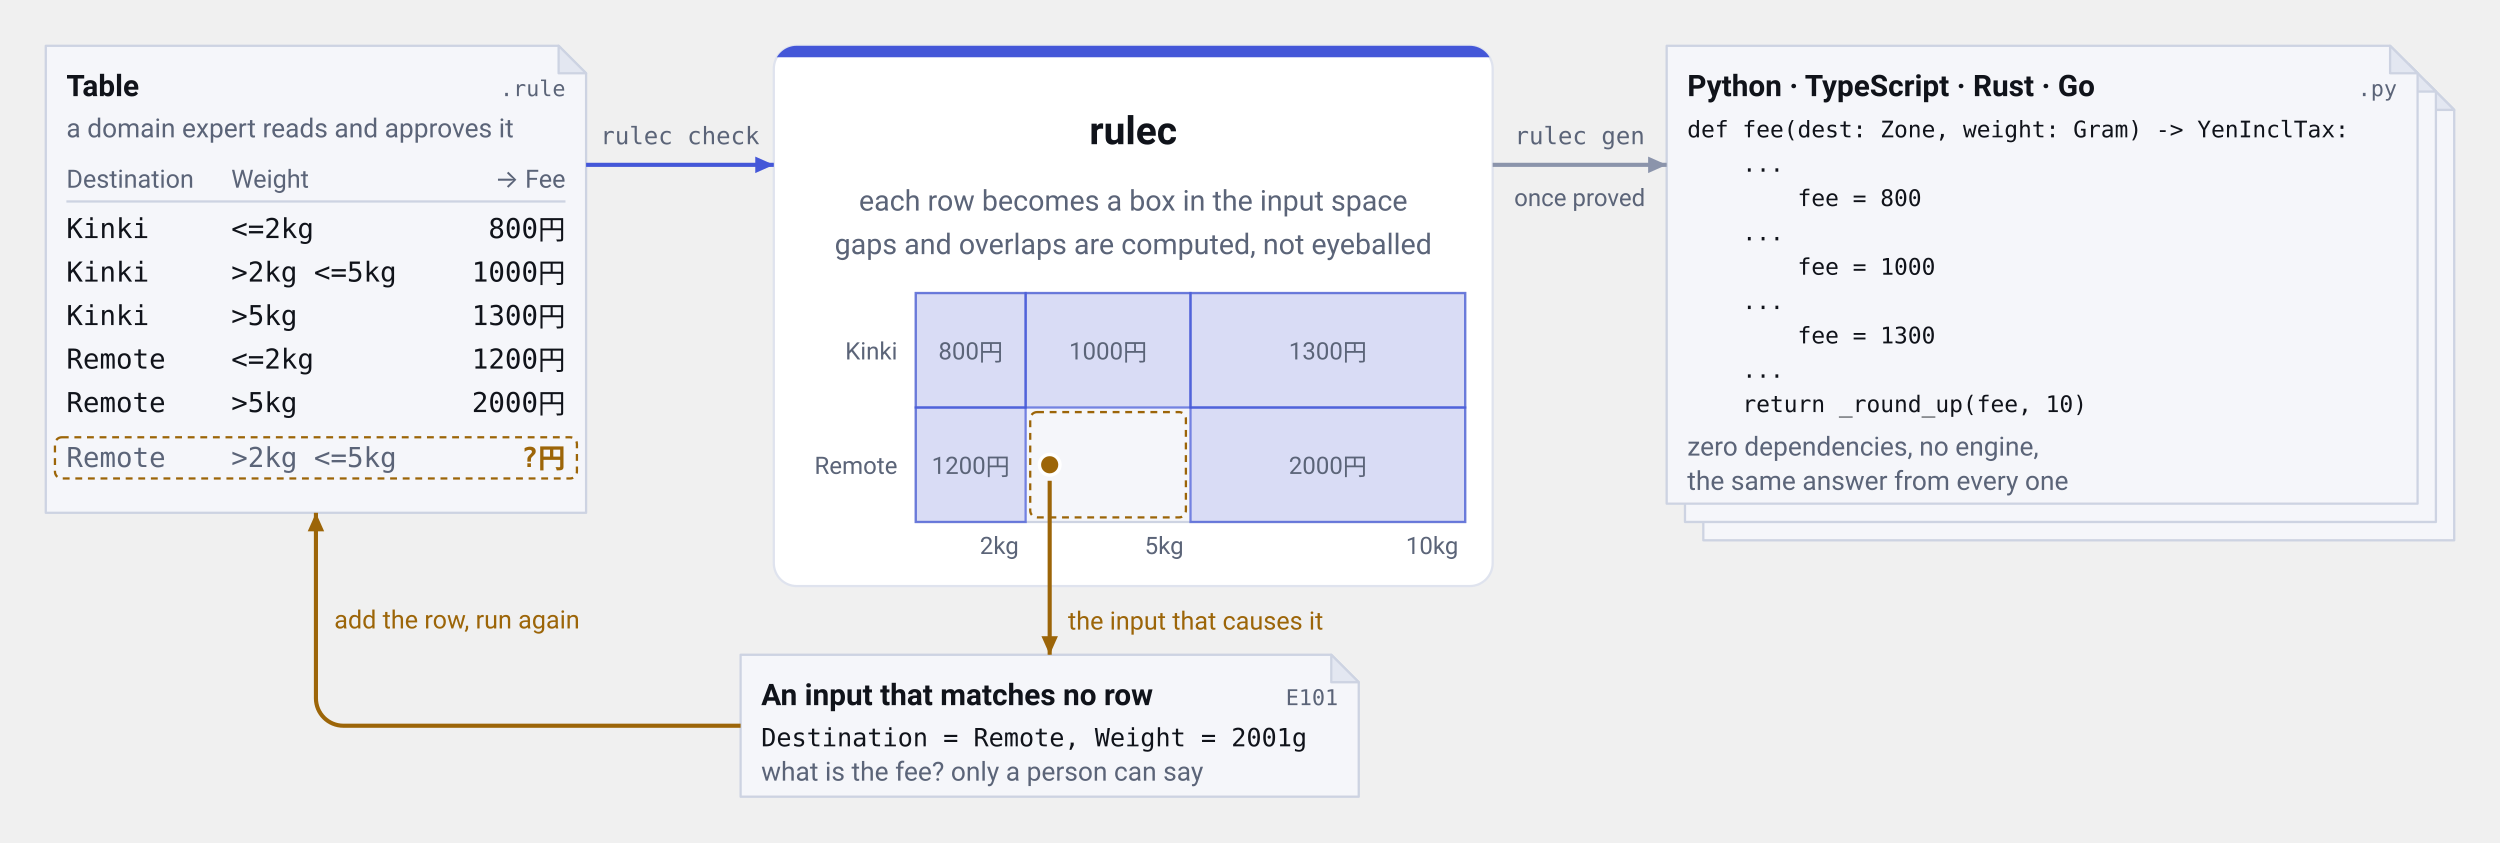
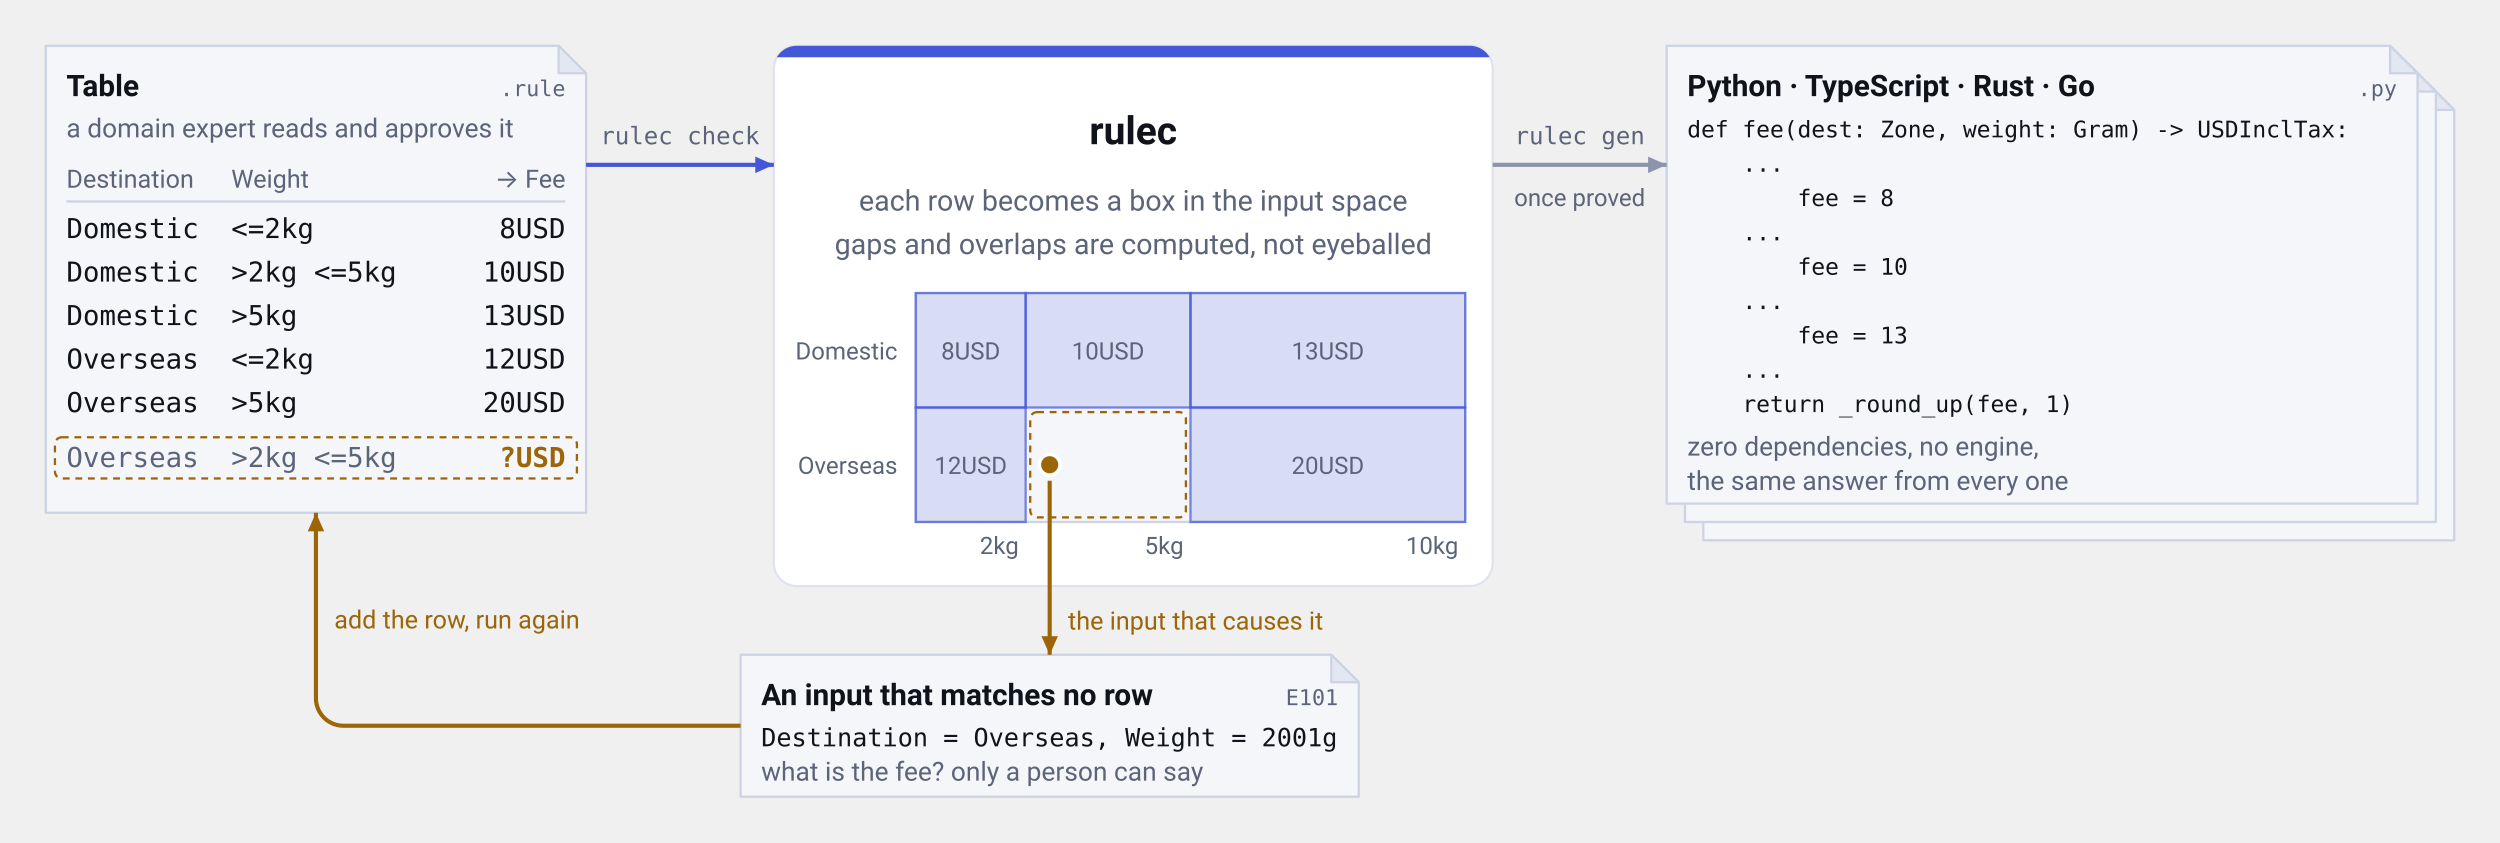
- <svg xmlns="http://www.w3.org/2000/svg" viewBox="0 0 1092 368" role="img" aria-label="Write the table. rulec turns each row into a box in the input space and proves by computation that the boxes leave no gap and no overlap. If there is a gap, back comes the input that falls through it (Destination = Remote, Weight = 2001g): add the row and run again - only what the fee is takes a person. Only a proved table generates, and what comes out is dependency-free Python, TypeScript, Rust and Go." font-family="-apple-system, BlinkMacSystemFont, &quot;Hiragino Sans&quot;, &quot;Noto Sans JP&quot;, &quot;Yu Gothic&quot;, Meiryo, &quot;Segoe UI&quot;, Roboto, sans-serif">
+ <svg xmlns="http://www.w3.org/2000/svg" viewBox="0 0 1092 368" role="img" aria-label="Write the table. rulec turns each row into a box in the input space and proves by computation that the boxes leave no gap and no overlap. If there is a gap, back comes the input that falls through it (Destination = Overseas, Weight = 2001g): add the row and run again - only what the fee is takes a person. Only a proved table generates, and what comes out is dependency-free Python, TypeScript, Rust and Go." font-family="-apple-system, BlinkMacSystemFont, &quot;Hiragino Sans&quot;, &quot;Noto Sans JP&quot;, &quot;Yu Gothic&quot;, Meiryo, &quot;Segoe UI&quot;, Roboto, sans-serif">
  <defs>
    <marker id="head-neutral" viewBox="0 0 10 10" refX="9" refY="5" markerWidth="9" markerHeight="9" markerUnits="userSpaceOnUse" orient="auto">
      <path d="M0,1 L9,5 L0,9 Z" fill="#8b94ab" />
    </marker>
    <marker id="head-accent" viewBox="0 0 10 10" refX="9" refY="5" markerWidth="9" markerHeight="9" markerUnits="userSpaceOnUse" orient="auto">
      <path d="M0,1 L9,5 L0,9 Z" fill="#4457d8" />
    </marker>
    <marker id="head-human" viewBox="0 0 10 10" refX="9" refY="5" markerWidth="9" markerHeight="9" markerUnits="userSpaceOnUse" orient="auto">
      <path d="M0,1 L9,5 L0,9 Z" fill="#9c6508" />
    </marker>
  </defs>
  <path d="M20,20 H244 L256,32 V224 H20 Z" fill="#f5f6fa" stroke="#cdd3e2" stroke-linejoin="round" />
  <path d="M244,20 V32 H256 Z" fill="#e3e7f1" stroke="#cdd3e2" stroke-linejoin="round" />
  <text x="29" y="42" font-size="13" font-weight="600" text-anchor="start" fill="#10131a">Table</text>
  <text x="247" y="42" font-size="9.5" font-weight="400" text-anchor="end" fill="#5b6478" font-family="ui-monospace, SFMono-Regular, Menlo, Consolas, monospace">.rule</text>
  <text x="29" y="60" font-size="11.5" font-weight="400" text-anchor="start" fill="#5b6478">a domain expert reads and approves it</text>
  <text x="29" y="82" font-size="11" font-weight="400" text-anchor="start" fill="#5b6478">Destination</text>
  <text x="101" y="82" font-size="11" font-weight="400" text-anchor="start" fill="#5b6478">Weight</text>
  <text x="247" y="82" font-size="11" font-weight="400" text-anchor="end" fill="#5b6478">→ Fee</text>
  <line x1="29" y1="88" x2="247" y2="88" stroke="#cdd3e2" />
-   <text x="29" y="104" font-size="12" font-weight="400" text-anchor="start" fill="#10131a" font-family="ui-monospace, SFMono-Regular, Menlo, Consolas, monospace">Kinki</text>
+   <text x="29" y="104" font-size="12" font-weight="400" text-anchor="start" fill="#10131a" font-family="ui-monospace, SFMono-Regular, Menlo, Consolas, monospace">Domestic</text>
  <text x="101" y="104" font-size="12" font-weight="400" text-anchor="start" fill="#10131a" font-family="ui-monospace, SFMono-Regular, Menlo, Consolas, monospace">&lt;=2kg</text>
-   <text x="247" y="104" font-size="12" font-weight="400" text-anchor="end" fill="#10131a" font-family="ui-monospace, SFMono-Regular, Menlo, Consolas, monospace">800円</text>
-   <text x="29" y="123" font-size="12" font-weight="400" text-anchor="start" fill="#10131a" font-family="ui-monospace, SFMono-Regular, Menlo, Consolas, monospace">Kinki</text>
+   <text x="247" y="104" font-size="12" font-weight="400" text-anchor="end" fill="#10131a" font-family="ui-monospace, SFMono-Regular, Menlo, Consolas, monospace">8USD</text>
+   <text x="29" y="123" font-size="12" font-weight="400" text-anchor="start" fill="#10131a" font-family="ui-monospace, SFMono-Regular, Menlo, Consolas, monospace">Domestic</text>
  <text x="101" y="123" font-size="12" font-weight="400" text-anchor="start" fill="#10131a" font-family="ui-monospace, SFMono-Regular, Menlo, Consolas, monospace">&gt;2kg &lt;=5kg</text>
-   <text x="247" y="123" font-size="12" font-weight="400" text-anchor="end" fill="#10131a" font-family="ui-monospace, SFMono-Regular, Menlo, Consolas, monospace">1000円</text>
-   <text x="29" y="142" font-size="12" font-weight="400" text-anchor="start" fill="#10131a" font-family="ui-monospace, SFMono-Regular, Menlo, Consolas, monospace">Kinki</text>
+   <text x="247" y="123" font-size="12" font-weight="400" text-anchor="end" fill="#10131a" font-family="ui-monospace, SFMono-Regular, Menlo, Consolas, monospace">10USD</text>
+   <text x="29" y="142" font-size="12" font-weight="400" text-anchor="start" fill="#10131a" font-family="ui-monospace, SFMono-Regular, Menlo, Consolas, monospace">Domestic</text>
  <text x="101" y="142" font-size="12" font-weight="400" text-anchor="start" fill="#10131a" font-family="ui-monospace, SFMono-Regular, Menlo, Consolas, monospace">&gt;5kg</text>
-   <text x="247" y="142" font-size="12" font-weight="400" text-anchor="end" fill="#10131a" font-family="ui-monospace, SFMono-Regular, Menlo, Consolas, monospace">1300円</text>
-   <text x="29" y="161" font-size="12" font-weight="400" text-anchor="start" fill="#10131a" font-family="ui-monospace, SFMono-Regular, Menlo, Consolas, monospace">Remote</text>
+   <text x="247" y="142" font-size="12" font-weight="400" text-anchor="end" fill="#10131a" font-family="ui-monospace, SFMono-Regular, Menlo, Consolas, monospace">13USD</text>
+   <text x="29" y="161" font-size="12" font-weight="400" text-anchor="start" fill="#10131a" font-family="ui-monospace, SFMono-Regular, Menlo, Consolas, monospace">Overseas</text>
  <text x="101" y="161" font-size="12" font-weight="400" text-anchor="start" fill="#10131a" font-family="ui-monospace, SFMono-Regular, Menlo, Consolas, monospace">&lt;=2kg</text>
-   <text x="247" y="161" font-size="12" font-weight="400" text-anchor="end" fill="#10131a" font-family="ui-monospace, SFMono-Regular, Menlo, Consolas, monospace">1200円</text>
-   <text x="29" y="180" font-size="12" font-weight="400" text-anchor="start" fill="#10131a" font-family="ui-monospace, SFMono-Regular, Menlo, Consolas, monospace">Remote</text>
+   <text x="247" y="161" font-size="12" font-weight="400" text-anchor="end" fill="#10131a" font-family="ui-monospace, SFMono-Regular, Menlo, Consolas, monospace">12USD</text>
+   <text x="29" y="180" font-size="12" font-weight="400" text-anchor="start" fill="#10131a" font-family="ui-monospace, SFMono-Regular, Menlo, Consolas, monospace">Overseas</text>
  <text x="101" y="180" font-size="12" font-weight="400" text-anchor="start" fill="#10131a" font-family="ui-monospace, SFMono-Regular, Menlo, Consolas, monospace">&gt;5kg</text>
-   <text x="247" y="180" font-size="12" font-weight="400" text-anchor="end" fill="#10131a" font-family="ui-monospace, SFMono-Regular, Menlo, Consolas, monospace">2000円</text>
+   <text x="247" y="180" font-size="12" font-weight="400" text-anchor="end" fill="#10131a" font-family="ui-monospace, SFMono-Regular, Menlo, Consolas, monospace">20USD</text>
  <rect x="24" y="191" width="228" height="18" rx="3" fill="none" stroke="#9c6508" stroke-width="1" stroke-dasharray="3 2.5" />
-   <text x="29" y="204" font-size="12" font-weight="400" text-anchor="start" fill="#5b6478" font-family="ui-monospace, SFMono-Regular, Menlo, Consolas, monospace">Remote</text>
+   <text x="29" y="204" font-size="12" font-weight="400" text-anchor="start" fill="#5b6478" font-family="ui-monospace, SFMono-Regular, Menlo, Consolas, monospace">Overseas</text>
  <text x="101" y="204" font-size="12" font-weight="400" text-anchor="start" fill="#5b6478" font-family="ui-monospace, SFMono-Regular, Menlo, Consolas, monospace">&gt;2kg &lt;=5kg</text>
-   <text x="247" y="204" font-size="12" font-weight="600" text-anchor="end" fill="#9c6508" font-family="ui-monospace, SFMono-Regular, Menlo, Consolas, monospace">?円</text>
+   <text x="247" y="204" font-size="12" font-weight="600" text-anchor="end" fill="#9c6508" font-family="ui-monospace, SFMono-Regular, Menlo, Consolas, monospace">?USD</text>
  <clipPath id="clip-rulec">
    <rect x="338" y="20" width="314" height="236" rx="10" />
  </clipPath>
  <rect x="338" y="20" width="314" height="236" rx="10" fill="#ffffff" stroke="#dfe3ee" />
  <rect x="338" y="20" width="314" height="5" fill="#4457d8" clip-path="url(#clip-rulec)" />
  <text x="495.0" y="63" font-size="17" font-weight="700" text-anchor="middle" fill="#10131a">rulec</text>
  <text x="495.0" y="92" font-size="12.5" font-weight="400" text-anchor="middle" fill="#5b6478">each row becomes a box in the input space</text>
  <text x="495.0" y="111" font-size="12.5" font-weight="400" text-anchor="middle" fill="#5b6478">gaps and overlaps are computed, not eyeballed</text>
  <rect x="400" y="128" width="240" height="100" fill="#f5f6fa" stroke="#cdd3e2" />
  <rect x="400.0" y="128.0" width="48.0" height="50.0" fill="#4457d8" fill-opacity="0.16" stroke="#4457d8" stroke-opacity="0.7" />
-   <text x="424.0" y="157.0" font-size="10.5" font-weight="400" text-anchor="middle" fill="#5b6478">800円</text>
+   <text x="424.0" y="157.0" font-size="10.5" font-weight="400" text-anchor="middle" fill="#5b6478">8USD</text>
  <rect x="448.0" y="128.0" width="72.0" height="50.0" fill="#4457d8" fill-opacity="0.16" stroke="#4457d8" stroke-opacity="0.7" />
-   <text x="484.0" y="157.0" font-size="10.5" font-weight="400" text-anchor="middle" fill="#5b6478">1000円</text>
+   <text x="484.0" y="157.0" font-size="10.5" font-weight="400" text-anchor="middle" fill="#5b6478">10USD</text>
  <rect x="520.0" y="128.0" width="120.0" height="50.0" fill="#4457d8" fill-opacity="0.16" stroke="#4457d8" stroke-opacity="0.7" />
-   <text x="580.0" y="157.0" font-size="10.5" font-weight="400" text-anchor="middle" fill="#5b6478">1300円</text>
+   <text x="580.0" y="157.0" font-size="10.5" font-weight="400" text-anchor="middle" fill="#5b6478">13USD</text>
  <rect x="400.0" y="178.0" width="48.0" height="50.0" fill="#4457d8" fill-opacity="0.16" stroke="#4457d8" stroke-opacity="0.7" />
-   <text x="424.0" y="207.0" font-size="10.5" font-weight="400" text-anchor="middle" fill="#5b6478">1200円</text>
+   <text x="424.0" y="207.0" font-size="10.5" font-weight="400" text-anchor="middle" fill="#5b6478">12USD</text>
  <rect x="520.0" y="178.0" width="120.0" height="50.0" fill="#4457d8" fill-opacity="0.16" stroke="#4457d8" stroke-opacity="0.7" />
-   <text x="580.0" y="207.0" font-size="10.5" font-weight="400" text-anchor="middle" fill="#5b6478">2000円</text>
+   <text x="580.0" y="207.0" font-size="10.5" font-weight="400" text-anchor="middle" fill="#5b6478">20USD</text>
  <rect x="450.0" y="180.0" width="68.0" height="46.0" rx="3" fill="none" stroke="#9c6508" stroke-width="1" stroke-dasharray="3 2.5" />
-   <text x="392" y="157.0" font-size="10.5" font-weight="400" text-anchor="end" fill="#5b6478">Kinki</text>
-   <text x="392" y="207.0" font-size="10.5" font-weight="400" text-anchor="end" fill="#5b6478">Remote</text>
+   <text x="392" y="157.0" font-size="10.5" font-weight="400" text-anchor="end" fill="#5b6478">Domestic</text>
+   <text x="392" y="207.0" font-size="10.5" font-weight="400" text-anchor="end" fill="#5b6478">Overseas</text>
  <text x="445.0" y="242" font-size="10.5" font-weight="400" text-anchor="end" fill="#5b6478">2kg</text>
  <text x="517.0" y="242" font-size="10.5" font-weight="400" text-anchor="end" fill="#5b6478">5kg</text>
  <text x="637.0" y="242" font-size="10.5" font-weight="400" text-anchor="end" fill="#5b6478">10kg</text>
  <circle cx="458.5" cy="203.0" r="4.5" fill="#9c6508" stroke="#ffffff" stroke-width="1.5" />
  <path d="M744,36 H1060 L1072,48 V236 H744 Z" fill="#f5f6fa" stroke="#cdd3e2" stroke-linejoin="round" />
  <path d="M1060,36 V48 H1072 Z" fill="#e3e7f1" stroke="#cdd3e2" stroke-linejoin="round" />
  <path d="M736,28 H1052 L1064,40 V228 H736 Z" fill="#f5f6fa" stroke="#cdd3e2" stroke-linejoin="round" />
  <path d="M1052,28 V40 H1064 Z" fill="#e3e7f1" stroke="#cdd3e2" stroke-linejoin="round" />
  <path d="M728,20 H1044 L1056,32 V220 H728 Z" fill="#f5f6fa" stroke="#cdd3e2" stroke-linejoin="round" />
  <path d="M1044,20 V32 H1056 Z" fill="#e3e7f1" stroke="#cdd3e2" stroke-linejoin="round" />
  <text x="737" y="42" font-size="13" font-weight="600" text-anchor="start" fill="#10131a">Python · TypeScript · Rust · Go</text>
  <text x="1047" y="42" font-size="9.5" font-weight="400" text-anchor="end" fill="#5b6478" font-family="ui-monospace, SFMono-Regular, Menlo, Consolas, monospace">.py</text>
-   <text x="737" y="60" font-size="10" font-weight="400" text-anchor="start" fill="#10131a" font-family="ui-monospace, SFMono-Regular, Menlo, Consolas, monospace" xml:space="preserve" style="white-space:pre">def fee(dest: Zone, weight: Gram) -&gt; YenInclTax:</text>
+   <text x="737" y="60" font-size="10" font-weight="400" text-anchor="start" fill="#10131a" font-family="ui-monospace, SFMono-Regular, Menlo, Consolas, monospace" xml:space="preserve" style="white-space:pre">def fee(dest: Zone, weight: Gram) -&gt; USDInclTax:</text>
  <text x="737" y="75" font-size="10" font-weight="400" text-anchor="start" fill="#10131a" font-family="ui-monospace, SFMono-Regular, Menlo, Consolas, monospace" xml:space="preserve" style="white-space:pre">    ...</text>
-   <text x="737" y="90" font-size="10" font-weight="400" text-anchor="start" fill="#10131a" font-family="ui-monospace, SFMono-Regular, Menlo, Consolas, monospace" xml:space="preserve" style="white-space:pre">        fee = 800</text>
+   <text x="737" y="90" font-size="10" font-weight="400" text-anchor="start" fill="#10131a" font-family="ui-monospace, SFMono-Regular, Menlo, Consolas, monospace" xml:space="preserve" style="white-space:pre">        fee = 8</text>
  <text x="737" y="105" font-size="10" font-weight="400" text-anchor="start" fill="#10131a" font-family="ui-monospace, SFMono-Regular, Menlo, Consolas, monospace" xml:space="preserve" style="white-space:pre">    ...</text>
-   <text x="737" y="120" font-size="10" font-weight="400" text-anchor="start" fill="#10131a" font-family="ui-monospace, SFMono-Regular, Menlo, Consolas, monospace" xml:space="preserve" style="white-space:pre">        fee = 1000</text>
+   <text x="737" y="120" font-size="10" font-weight="400" text-anchor="start" fill="#10131a" font-family="ui-monospace, SFMono-Regular, Menlo, Consolas, monospace" xml:space="preserve" style="white-space:pre">        fee = 10</text>
  <text x="737" y="135" font-size="10" font-weight="400" text-anchor="start" fill="#10131a" font-family="ui-monospace, SFMono-Regular, Menlo, Consolas, monospace" xml:space="preserve" style="white-space:pre">    ...</text>
-   <text x="737" y="150" font-size="10" font-weight="400" text-anchor="start" fill="#10131a" font-family="ui-monospace, SFMono-Regular, Menlo, Consolas, monospace" xml:space="preserve" style="white-space:pre">        fee = 1300</text>
+   <text x="737" y="150" font-size="10" font-weight="400" text-anchor="start" fill="#10131a" font-family="ui-monospace, SFMono-Regular, Menlo, Consolas, monospace" xml:space="preserve" style="white-space:pre">        fee = 13</text>
  <text x="737" y="165" font-size="10" font-weight="400" text-anchor="start" fill="#10131a" font-family="ui-monospace, SFMono-Regular, Menlo, Consolas, monospace" xml:space="preserve" style="white-space:pre">    ...</text>
-   <text x="737" y="180" font-size="10" font-weight="400" text-anchor="start" fill="#10131a" font-family="ui-monospace, SFMono-Regular, Menlo, Consolas, monospace" xml:space="preserve" style="white-space:pre">    return _round_up(fee, 10)</text>
+   <text x="737" y="180" font-size="10" font-weight="400" text-anchor="start" fill="#10131a" font-family="ui-monospace, SFMono-Regular, Menlo, Consolas, monospace" xml:space="preserve" style="white-space:pre">    return _round_up(fee, 1)</text>
  <text x="737" y="199" font-size="11.5" font-weight="400" text-anchor="start" fill="#5b6478">zero dependencies, no engine,</text>
  <text x="737" y="214" font-size="11.5" font-weight="400" text-anchor="start" fill="#5b6478">the same answer from every one</text>
  <path d="M323.5,286 H581.5 L593.5,298 V348 H323.5 Z" fill="#f5f6fa" stroke="#cdd3e2" stroke-linejoin="round" />
  <path d="M581.5,286 V298 H593.5 Z" fill="#e3e7f1" stroke="#cdd3e2" stroke-linejoin="round" />
  <text x="332.5" y="308" font-size="13" font-weight="600" text-anchor="start" fill="#10131a">An input that matches no row</text>
  <text x="584.5" y="308" font-size="9.5" font-weight="400" text-anchor="end" fill="#5b6478" font-family="ui-monospace, SFMono-Regular, Menlo, Consolas, monospace">E101</text>
-   <text x="332.5" y="326" font-size="11" font-weight="400" text-anchor="start" fill="#10131a" font-family="ui-monospace, SFMono-Regular, Menlo, Consolas, monospace">Destination = Remote, Weight = 2001g</text>
+   <text x="332.5" y="326" font-size="11" font-weight="400" text-anchor="start" fill="#10131a" font-family="ui-monospace, SFMono-Regular, Menlo, Consolas, monospace">Destination = Overseas, Weight = 2001g</text>
  <text x="332.5" y="341" font-size="11.5" font-weight="400" text-anchor="start" fill="#5b6478">what is the fee? only a person can say</text>
  <line x1="256" y1="72" x2="338" y2="72" stroke="#4457d8" stroke-width="1.8" marker-end="url(#head-accent)" />
  <text x="297.0" y="63" font-size="10.5" font-weight="400" text-anchor="middle" fill="#5b6478" font-family="ui-monospace, SFMono-Regular, Menlo, Consolas, monospace">rulec check</text>
  <line x1="652" y1="72" x2="728" y2="72" stroke="#8b94ab" stroke-width="1.8" marker-end="url(#head-neutral)" />
  <text x="690.0" y="63" font-size="10.5" font-weight="400" text-anchor="middle" fill="#5b6478" font-family="ui-monospace, SFMono-Regular, Menlo, Consolas, monospace">rulec gen</text>
  <text x="690.0" y="90" font-size="10.5" font-weight="400" text-anchor="middle" fill="#5b6478">once proved</text>
  <line x1="458.5" y1="210.0" x2="458.5" y2="286" stroke="#9c6508" stroke-width="1.8" marker-end="url(#head-human)" />
  <text x="466.5" y="275.0" font-size="11" font-weight="400" text-anchor="start" fill="#9c6508">the input that causes it</text>
  <path d="M323.5,317.0 H150.0 A12,12 0 0 1 138.0,305.0 V224" fill="none" stroke="#9c6508" stroke-width="1.8" marker-end="url(#head-human)" />
  <text x="146.0" y="274.5" font-size="11" font-weight="400" text-anchor="start" fill="#9c6508">add the row, run again</text>
</svg>
